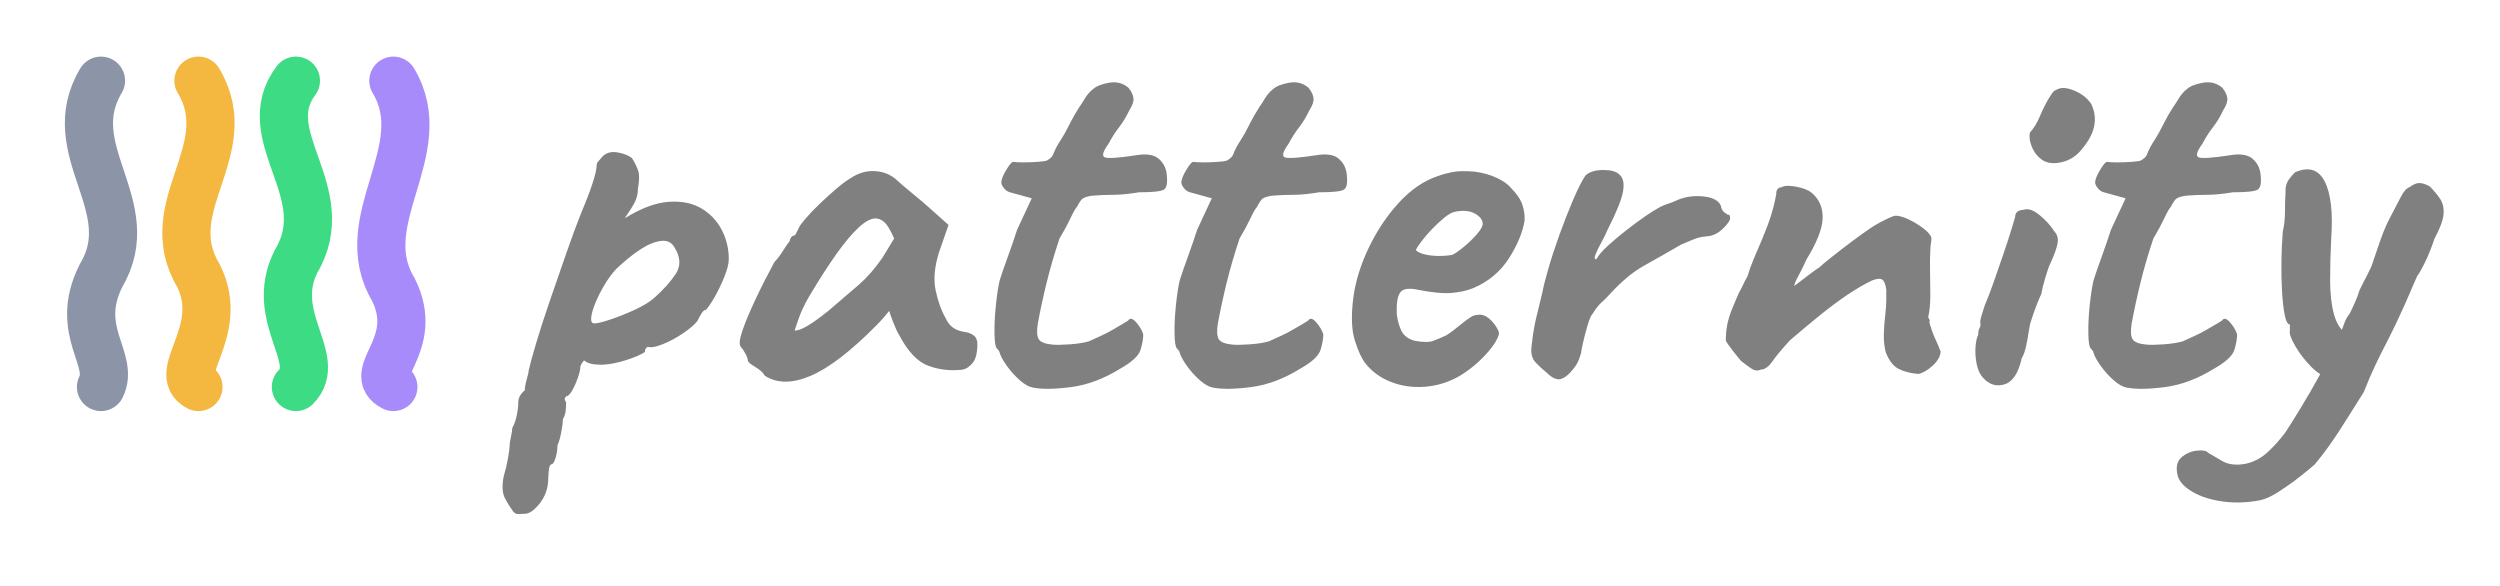
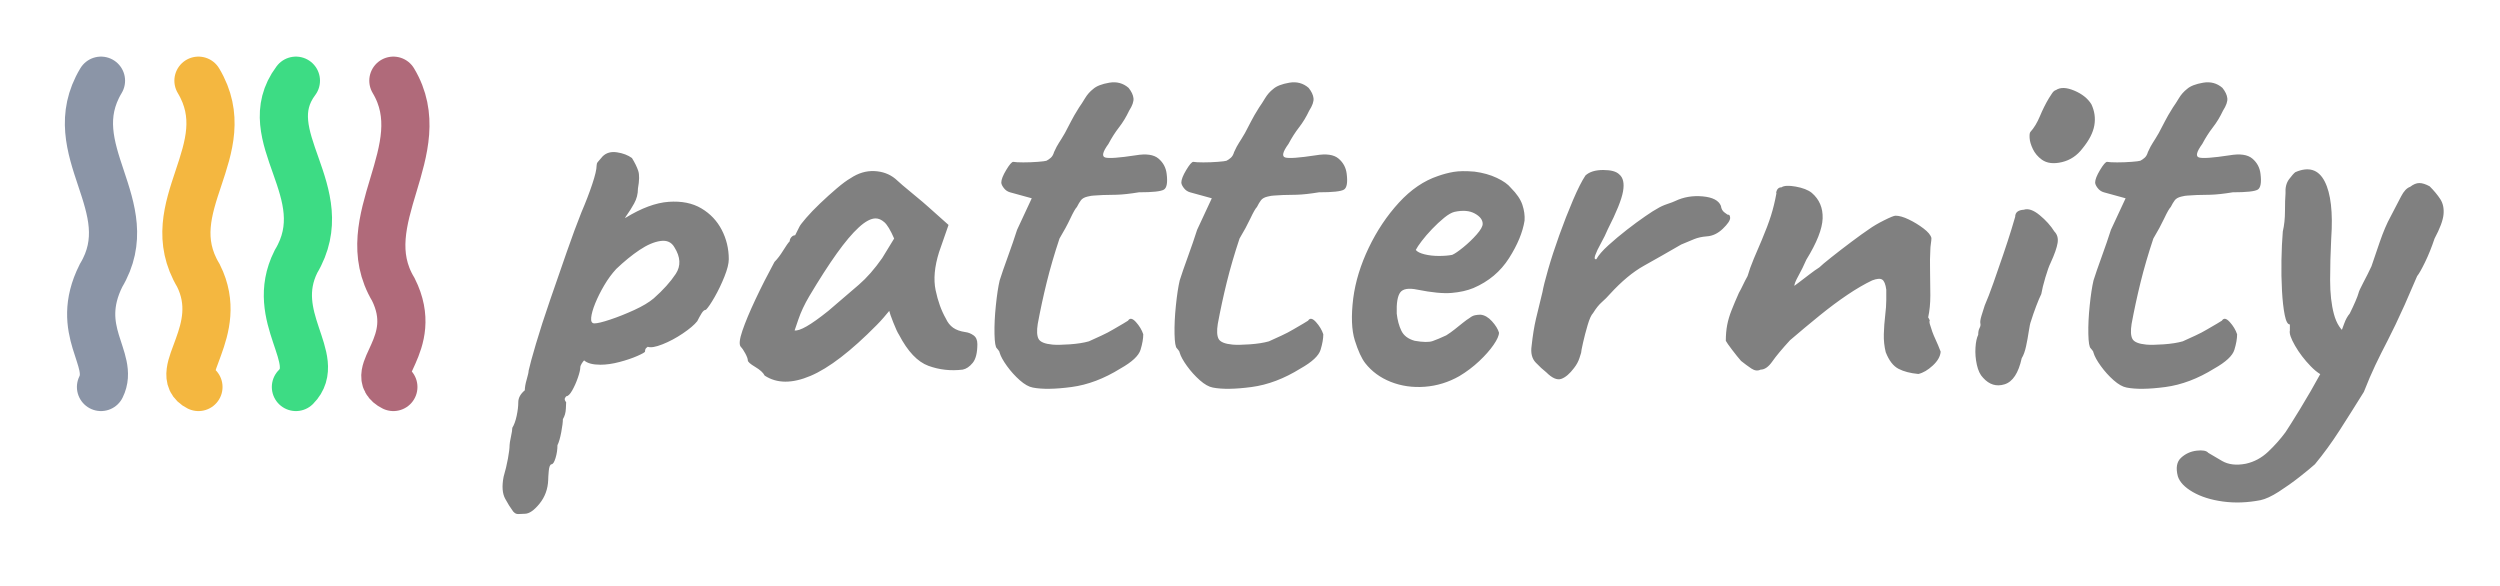
<svg xmlns="http://www.w3.org/2000/svg" width="239" height="56" viewBox="0 0 239 56" fill="none">
  <g transform="translate(3,2.39) scale(1.331)" stroke-width="3.46" stroke-linecap="round">
    <path d="M5 4 C2 9, 8 13, 5 18 C3 22, 6 24, 5 26" stroke="#8b95a7" />
    <path d="M12 4 C15 9, 9 13, 12 18 C14 22, 10 25, 12 26" stroke="#f4b740" />
    <path d="M19 4 C16 8, 22 12, 19 17 C17 21, 21 24, 19 26" stroke="#3ddc84" />
-     <path d="M26 4 C29 9, 23 14, 26 19 C28 23, 24 25, 26 26" stroke="#a78bfa" />
+     <path d="M26 4 C29 9, 23 14, 26 19 C28 23, 24 25, 26 26" stroke="#b06a7a" />
  </g>
  <g transform="translate(47,37) scale(0.052,-0.052)">
    <path d="M61 -233Q57 -233 49.5 -233.5Q42 -234 37 -225Q33 -220 25.0 -205.5Q17 -191 22 -165Q27 -148 30.0 -131.5Q33 -115 33 -107Q33 -103 35.5 -91.5Q38 -80 38 -75Q43 -67 46.0 -53.0Q49 -39 49 -28Q49 -16 61 -6Q61 2 64.5 14.0Q68 26 68 30Q71 44 81.5 79.5Q92 115 107.5 160.0Q123 205 138.0 248.0Q153 291 165 321Q177 349 185.0 373.0Q193 397 193 407Q193 411 195.0 413.5Q197 416 204 424Q214 434 230.5 431.5Q247 429 258 421Q266 408 269.5 397.5Q273 387 269 365Q269 350 262.0 337.5Q255 325 249.5 317.5Q244 310 246 311Q290 338 325.5 340.5Q361 343 385.5 328.5Q410 314 423.0 289.0Q436 264 436 235Q436 223 428.0 203.0Q420 183 410.0 165.5Q400 148 394 142Q390 142 386.0 135.5Q382 129 378 121Q370 111 351.5 98.5Q333 86 314.0 78.5Q295 71 287 74Q287 74 284.5 72.0Q282 70 282.0 65.25Q282.0 63.35 268.0 57.175Q254 51 235.0 46.0Q216 41 200 41Q179 41 170 49Q168 47 165.5 43.0Q163 39 163 36Q163 30 158.5 17.0Q154 4 148.0 -6.5Q142 -17 137 -17Q137 -17 135.0 -20.0Q133 -23 137 -28Q137 -28 136.5 -39.5Q136 -51 131 -59Q131 -67 128.0 -83.0Q125 -99 121 -107Q121 -119 117.5 -130.5Q114 -142 110 -142Q106 -143 105.0 -154.5Q104 -166 104 -171Q103 -196 88.0 -214.5Q73 -233 61 -233ZM189 117Q197 117 218.0 124.0Q239 131 262.0 141.5Q285 152 298 163Q324 186 338.5 208.0Q353 230 336 257Q328 271 310.424 268.5Q292.848 266.0 271.924 252.0Q251 238 229 217Q217 204 207.0 187.0Q197 170 190.5 154.0Q184 138 183.0 127.5Q182 117 189 117ZM502 21Q498 29 484.5 37.0Q471 45 471 49Q471 53 466.5 61.5Q462 70 458 74Q453 80 461.0 103.5Q469 127 485.0 161.0Q501 195 520 230Q528 238 536.0 251.0Q544 264 548 268Q548 272 551.0 275.5Q554 279 558 279L566 295Q568 299 578.309 311.0Q588.617 323.0 603.809 337.5Q619 352 634.375 365.091Q649.75 378.182 660 384Q681 398 703.5 397.0Q726 396 742 383Q745 380 755.5 371.0Q766 362 779.5 351.0Q793 340 803 331L840 298L822.581 248.0Q810 208 816.25 178.0Q822.5 148.0 835 126Q840 115 848.5 109.0Q857 103 871 101Q879 100 886.0 95.0Q893 90 893 79Q893 55 884.5 44.5Q876 34 866 32Q833 28 803.0 39.0Q773 50 749 96Q745 102 738.5 118.5Q732 135 731 140Q727 135 720.5 127.5Q714 120 708 114Q637 42 586.252 20.5Q535.504 -1.0 502 21ZM557 104Q564 103 579.0 111.5Q594 120 619 140Q653 169 675.0 188.0Q697 207 718 237L740 273Q730 296 722.0 303.0Q714 310 706 310Q693 310 675.0 293.5Q657 277 634.5 245.5Q612 214 584 167Q571 145 564.0 124.5Q557 104 557 104ZM995 -1Q984 1 971.0 12.5Q958 24 947.5 38.5Q937 53 934 63Q934 65 931.5 68.0Q929 71 929 71Q925 74 924.5 97.5Q924 121 927.0 150.0Q930 179 934 196Q939 212 949.0 239.5Q959 267 966 289L993 347L953 358Q946 360 941.5 366.0Q937 372 937 376Q937 384 946.0 399.0Q955 414 959 414Q964 413 977.5 413.0Q991 413 1004.0 414.0Q1017 415 1020 416Q1024 418 1028.0 421.5Q1032 425 1034 432Q1039 443 1043.0 449.0Q1047 455 1054 467Q1061 480 1065.5 489.0Q1070 498 1080 514Q1085 521 1091.0 531.0Q1097 541 1106 548Q1115 556 1135.5 559.5Q1156 563 1171 550Q1179 540 1180.0 531.0Q1181 522 1172 508Q1164 491 1153.5 477.5Q1143 464 1134 447Q1118 425 1128.0 422.0Q1138 419 1184 426Q1213 431 1226.0 420.0Q1239 409 1241 392Q1244 368 1236.0 363.0Q1228 358 1190 358Q1166 354 1149.0 353.5Q1132 353 1124 353Q1111 352 1107.0 352.0Q1103 352 1095 350Q1087 348 1083.5 343.5Q1080 339 1076 331Q1072 327 1064.0 310.0Q1056 293 1044 273Q1030 231 1020.5 192.5Q1011 154 1004 116Q1001 97 1005.5 88.5Q1010 80 1031 78Q1042 77 1063.0 78.5Q1084 80 1098 84Q1109 89 1121.0 94.5Q1133 100 1143 106Q1152 111 1161.0 116.5Q1170 122 1170 122Q1175 130 1184.5 119.5Q1194 109 1198 97Q1198 85 1193.0 68.5Q1188 52 1156 34Q1111 6 1066.0 0.0Q1021 -6 995 -1ZM1326 -1Q1315 1 1302.0 12.5Q1289 24 1278.5 38.5Q1268 53 1265 63Q1265 65 1262.5 68.0Q1260 71 1260 71Q1256 74 1255.5 97.5Q1255 121 1258.0 150.0Q1261 179 1265 196Q1270 212 1280.0 239.5Q1290 267 1297 289L1324 347L1284 358Q1277 360 1272.5 366.0Q1268 372 1268 376Q1268 384 1277.0 399.0Q1286 414 1290 414Q1295 413 1308.5 413.0Q1322 413 1335.0 414.0Q1348 415 1351 416Q1355 418 1359.0 421.5Q1363 425 1365 432Q1370 443 1374.0 449.0Q1378 455 1385 467Q1392 480 1396.5 489.0Q1401 498 1411 514Q1416 521 1422.0 531.0Q1428 541 1437 548Q1446 556 1466.5 559.5Q1487 563 1502 550Q1510 540 1511.0 531.0Q1512 522 1503 508Q1495 491 1484.5 477.5Q1474 464 1465 447Q1449 425 1459.0 422.0Q1469 419 1515 426Q1544 431 1557.0 420.0Q1570 409 1572 392Q1575 368 1567.0 363.0Q1559 358 1521 358Q1497 354 1480.0 353.5Q1463 353 1455 353Q1442 352 1438.0 352.0Q1434 352 1426 350Q1418 348 1414.5 343.5Q1411 339 1407 331Q1403 327 1395.0 310.0Q1387 293 1375 273Q1361 231 1351.5 192.5Q1342 154 1335 116Q1332 97 1336.5 88.5Q1341 80 1362 78Q1373 77 1394.0 78.5Q1415 80 1429 84Q1440 89 1452.0 94.5Q1464 100 1474 106Q1483 111 1492.0 116.5Q1501 122 1501 122Q1506 130 1515.5 119.5Q1525 109 1529 97Q1529 85 1524.0 68.5Q1519 52 1487 34Q1442 6 1397.0 0.0Q1352 -6 1326 -1ZM1779 20Q1749 3 1715.5 0.5Q1682 -2 1653.0 9.5Q1624 21 1606 44Q1596 57 1587.0 85.5Q1578 114 1584 163Q1590 209 1612.5 256.0Q1635 303 1668.0 339.0Q1701 375 1740 388Q1754 393 1768.5 395.5Q1783 398 1807 396Q1830 393 1848.0 384.5Q1866 376 1874 366Q1890 350 1895.0 335.0Q1900 320 1899 306Q1894 274 1870.5 237.0Q1847 200 1805 182Q1788 175 1765.0 173.0Q1742 171 1702 179Q1678 184 1670.5 174.0Q1663 164 1664 135Q1666 117 1672.5 103.5Q1679 90 1697 85Q1720 81 1730.0 84.5Q1740 88 1755 95Q1763 100 1770.5 106.0Q1778 112 1785.5 118.0Q1793 124 1798 127Q1803 131 1808.0 132.0Q1813 133 1818 133Q1829 132 1839.0 121.0Q1849 110 1852 100Q1852 92 1842.0 77.5Q1832 63 1815.5 47.5Q1799 32 1779 20ZM1766 243Q1773 246 1786.5 257.0Q1800 268 1811.0 280.5Q1822 293 1822 300Q1822 311 1807.5 319.0Q1793 327 1770 322Q1762 320 1751.0 311.0Q1740 302 1729.0 290.5Q1718 279 1710.0 268.5Q1702 258 1699 252Q1703 247 1715.0 244.0Q1727 241 1741.5 241.0Q1756 241 1766 243ZM1939 27Q1930 34 1919.5 45.0Q1909 56 1912 76Q1915 104 1920.0 125.5Q1925 147 1932 175Q1934 187 1942.287 216.0Q1950.574 245.0 1962.787 279.0Q1975 313 1988.0 343.5Q2001 374 2011 389Q2022 399 2043.5 399.0Q2065 399 2073 391Q2084 382 2080.0 359.5Q2076 337 2052 290Q2047 278 2039.5 264.5Q2032 251 2029.0 242.5Q2026 234 2031 235Q2037 246 2053.0 260.5Q2069 275 2087.0 289.0Q2105 303 2121.0 314.0Q2137 325 2143 328Q2151 333 2161.5 336.5Q2172 340 2176 342Q2199 353 2226.5 350.5Q2254 348 2260 333Q2261 325 2266.5 321.0Q2272 317 2272 317Q2276 317 2276.5 314.0Q2277 311 2277 311Q2277 304 2263.5 291.0Q2250 278 2234 277Q2221 276 2211.0 272.0Q2201 268 2187 262Q2149 240 2118.5 223.0Q2088 206 2056 171Q2049 163 2041.0 156.0Q2033 149 2025 136Q2020 131 2015.0 114.0Q2010 97 2006.5 81.5Q2003 66 2003 63Q2003 63 2000.0 53.5Q1997 44 1990 35Q1978 19 1966.5 15.0Q1955 11 1939 27ZM2623 24Q2601 26 2586.5 33.5Q2572 41 2563 64Q2559 80 2559.5 97.5Q2560 115 2562.0 131.5Q2564 148 2564 160Q2564 162 2564.0 168.0Q2564 174 2564 179Q2562 194 2556.5 197.5Q2551 201 2538 196Q2517 186 2492.5 169.5Q2468 153 2441.5 131.5Q2415 110 2387 86Q2365 62 2354.5 47.0Q2344 32 2333 32Q2325 28 2316.0 34.0Q2307 40 2297 48Q2290 56 2280.5 68.5Q2271 81 2269 85Q2269 101 2271.5 114.0Q2274 127 2279.5 141.0Q2285 155 2293 173Q2297 180 2300.5 187.5Q2304 195 2309 204Q2313 218 2320.5 236.0Q2328 254 2335 270Q2346 296 2352.0 315.0Q2358 334 2362 356Q2361 358 2363.0 362.0Q2365 366 2369 367H2370H2371Q2378 372 2397.5 368.5Q2417 365 2427 357Q2448 339 2447.0 310.0Q2446 281 2417 234Q2410 218 2402.5 204.5Q2395 191 2395 186Q2395 186 2403.0 192.0Q2411 198 2422.0 206.5Q2433 215 2441 220Q2446 225 2463.0 238.5Q2480 252 2500.0 267.0Q2520 282 2532 290Q2543 298 2560.0 306.5Q2577 315 2581 315Q2591 315 2605.5 308.0Q2620 301 2632.5 291.5Q2645 282 2647 274Q2647 270 2646.0 263.5Q2645 257 2645 252Q2644 236 2644.5 213.5Q2645 191 2645.0 168.5Q2645 146 2641 128Q2641 128 2642.0 126.5Q2643 125 2644 122Q2643 121 2643.5 118.5Q2644 116 2644 116Q2646 109 2648.5 102.0Q2651 95 2655.0 86.5Q2659 78 2664 65Q2663 52 2649.5 39.5Q2636 27 2623 24ZM2742 17Q2734 25 2730.5 41.0Q2727 57 2728.0 72.5Q2729 88 2733 96Q2733 104 2735.5 108.5Q2738 113 2737 117Q2736 121 2739.0 131.0Q2742 141 2745 150Q2752 166 2761.0 191.5Q2770 217 2779.0 243.5Q2788 270 2794.0 289.5Q2800 309 2801 313Q2801 325 2817 326Q2829 330 2846.0 316.0Q2863 302 2873 286Q2881 278 2879.0 265.0Q2877 252 2866 228Q2862 220 2856.5 201.5Q2851 183 2849 171Q2845 163 2839.5 148.5Q2834 134 2830 121Q2828 116 2826.0 102.5Q2824 89 2821.0 75.0Q2818 61 2813 53Q2804 12 2781.5 5.0Q2759 -2 2742 17ZM2850 418Q2839 426 2833.5 437.5Q2828 449 2827.5 458.0Q2827 467 2829 469Q2839 480 2846.5 498.0Q2854 516 2863 531Q2865 534 2868.5 539.5Q2872 545 2876 546Q2888 554 2909.5 545.0Q2931 536 2941 520Q2950 501 2946.5 481.0Q2943 461 2925 439Q2910 419 2887.0 413.5Q2864 408 2850 418ZM3006 -1Q2995 1 2982.0 12.5Q2969 24 2958.5 38.5Q2948 53 2945 63Q2945 65 2942.5 68.0Q2940 71 2940 71Q2936 74 2935.5 97.5Q2935 121 2938.0 150.0Q2941 179 2945 196Q2950 212 2960.0 239.5Q2970 267 2977 289L3004 347L2964 358Q2957 360 2952.5 366.0Q2948 372 2948 376Q2948 384 2957.0 399.0Q2966 414 2970 414Q2975 413 2988.5 413.0Q3002 413 3015.0 414.0Q3028 415 3031 416Q3035 418 3039.0 421.5Q3043 425 3045 432Q3050 443 3054.0 449.0Q3058 455 3065 467Q3072 480 3076.5 489.0Q3081 498 3091 514Q3096 521 3102.0 531.0Q3108 541 3117 548Q3126 556 3146.5 559.5Q3167 563 3182 550Q3190 540 3191.0 531.0Q3192 522 3183 508Q3175 491 3164.5 477.5Q3154 464 3145 447Q3129 425 3139.0 422.0Q3149 419 3195 426Q3224 431 3237.0 420.0Q3250 409 3252 392Q3255 368 3247.0 363.0Q3239 358 3201 358Q3177 354 3160.0 353.5Q3143 353 3135 353Q3122 352 3118.0 352.0Q3114 352 3106 350Q3098 348 3094.5 343.5Q3091 339 3087 331Q3083 327 3075.0 310.0Q3067 293 3055 273Q3041 231 3031.5 192.5Q3022 154 3015 116Q3012 97 3016.5 88.5Q3021 80 3042 78Q3053 77 3074.0 78.5Q3095 80 3109 84Q3120 89 3132.0 94.5Q3144 100 3154 106Q3163 111 3172.0 116.5Q3181 122 3181 122Q3186 130 3195.5 119.5Q3205 109 3209 97Q3209 85 3204.0 68.5Q3199 52 3167 34Q3122 6 3077.0 0.0Q3032 -6 3006 -1ZM3252 -208Q3216 -215 3183.0 -210.5Q3150 -206 3127.5 -193.0Q3105 -180 3100 -164Q3094 -141 3106.0 -130.0Q3118 -119 3134.5 -117.0Q3151 -115 3156 -121Q3164 -126 3181.5 -136.0Q3199 -146 3225 -141Q3248 -136 3266.0 -119.0Q3284 -102 3298 -83Q3306 -71 3325.0 -40.0Q3344 -9 3364.5 28.5Q3385 66 3399 98Q3402 106 3406.0 117.0Q3410 128 3416 135Q3422 147 3426.5 157.5Q3431 168 3432 172Q3433 177 3441.0 192.0Q3449 207 3456 222Q3461 237 3471.0 266.0Q3481 295 3491 313Q3503 336 3510.5 350.5Q3518 365 3527 368Q3536 375 3544.0 375.0Q3552 375 3563 369Q3575 357 3582.5 345.5Q3590 334 3588.5 317.5Q3587 301 3572 273Q3564 249 3554.5 229.5Q3545 210 3540 204Q3535 192 3528.5 177.5Q3522 163 3517 151Q3499 111 3486.0 86.0Q3473 61 3463.0 40.0Q3453 19 3442 -9Q3419 -46 3397.5 -79.5Q3376 -113 3352 -142Q3342 -151 3323.5 -165.5Q3305 -180 3285.5 -192.5Q3266 -205 3252 -208ZM3377 18Q3362 20 3344.5 38.0Q3327 56 3315.5 76.0Q3304 96 3306 104Q3306 109 3306.0 112.0Q3306 115 3306 115Q3300 115 3296.5 132.5Q3293 150 3291.5 177.0Q3290 204 3290.5 233.0Q3291 262 3293 286Q3297 303 3297.0 323.5Q3297 344 3298 356Q3297 372 3304.5 382.0Q3312 392 3316 395Q3353 411 3370.0 378.0Q3387 345 3382 273Q3380 233 3380.0 196.5Q3380 160 3387.0 134.0Q3394 108 3411 97Q3418 93 3416.0 80.0Q3414 67 3407.0 52.5Q3400 38 3391.5 27.5Q3383 17 3377 18Z" fill="#808080" />
  </g>
</svg>
